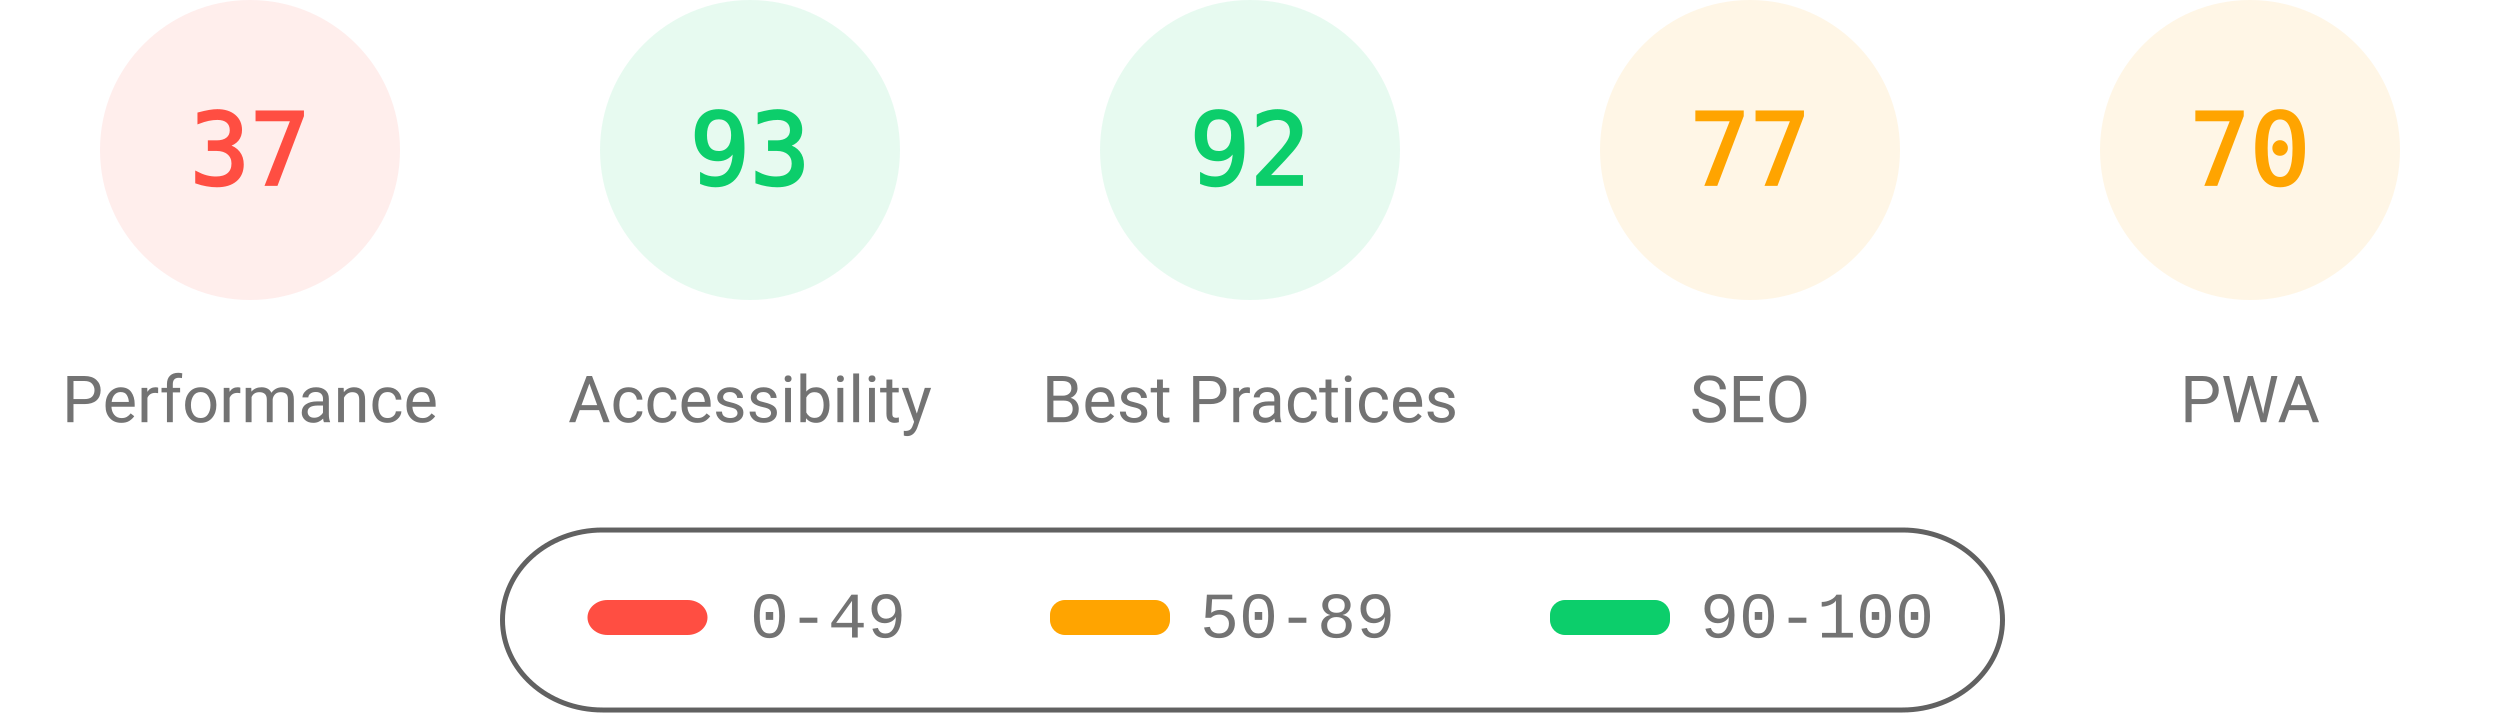
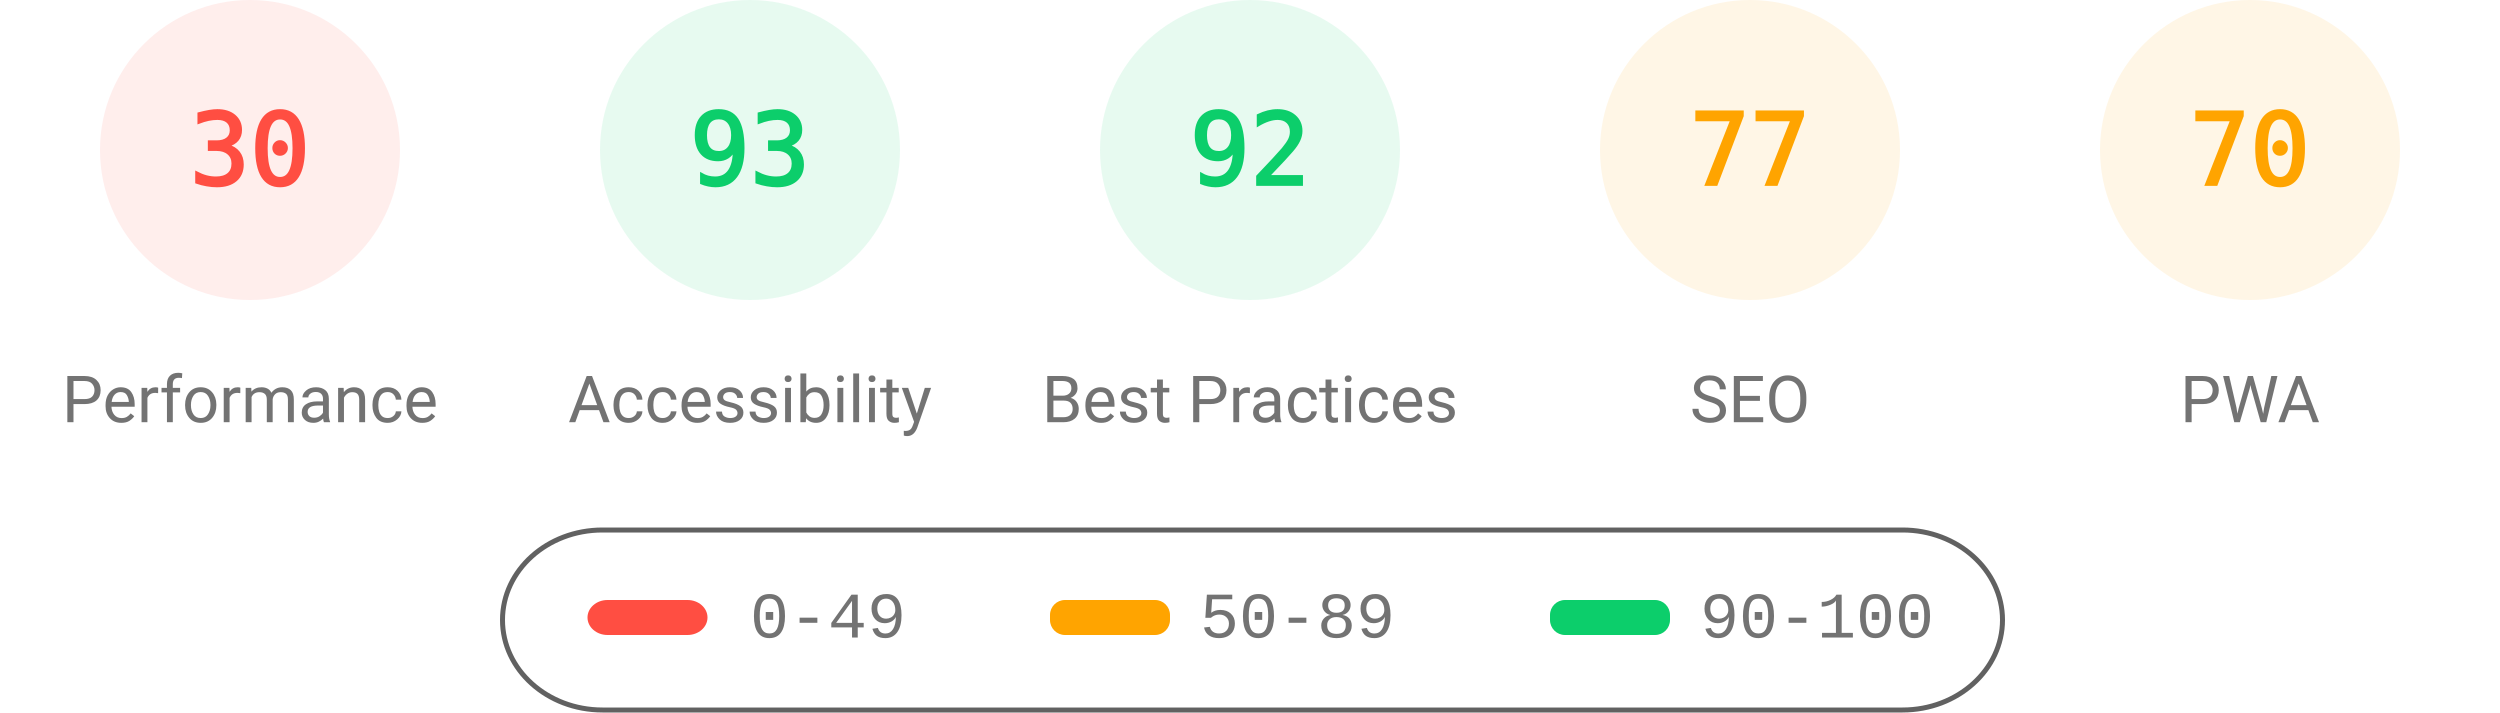
<svg xmlns="http://www.w3.org/2000/svg" fill="none" width="1000" height="285">
  <style>.gauge-base{opacity:.1}.gauge-arc{fill:none;animation-delay:250ms;stroke-linecap:round;transform:rotate(-90deg);transform-origin:100px 60px;animation:load-gauge 1s ease forwards}.guage-text{font-size:40px;font-family:monospace;text-align:center}.guage-red{color:#ff4e42;fill:#ff4e42;stroke:#ff4e42}.guage-orange{color:#ffa400;fill:#ffa400;stroke:#ffa400}.guage-green{color:#0cce6b;fill:#0cce6b;stroke:#0cce6b}.guage-undefined{color:#5c5c5c;fill:#5c5c5c;stroke:#5c5c5c}.guage-title{color:#737373;fill:#737373;stroke:none;font-size:26px;line-height:26px;font-family:Roboto,Halvetica,Arial,sans-serif}@keyframes load-gauge{from{stroke-dasharray:0 352.858}}</style>
  <svg class="guage-div guage-perf guage-red" viewBox="0 0 200 200" width="200" height="200">
    <circle class="gauge-base" r="56" cx="100" cy="60" stroke-width="8" />
-     <circle class="gauge-arc guage-arc-1" r="56" cx="100" cy="60" stroke-width="8" style="stroke-dasharray:130.187,351.858" />
-     <text class="guage-text" x="100" y="60" alignment-baseline="central" dominant-baseline="central" text-anchor="middle">37</text>
+     <circle class="gauge-arc guage-arc-1" r="56" cx="100" cy="60" stroke-width="8" style="stroke-dasharray:105.557,351.858" />
+     <text class="guage-text" x="100" y="60" alignment-baseline="central" dominant-baseline="central" text-anchor="middle">30</text>
    <text class="guage-title" x="100" y="160" alignment-baseline="central" dominant-baseline="central" text-anchor="middle">Performance</text>
  </svg>
  <svg class="guage-div guage-acc guage-green" viewBox="0 0 200 200" width="200" height="200" x="200">
    <circle class="gauge-base" r="56" cx="100" cy="60" stroke-width="8" />
    <circle class="gauge-arc guage-arc-2" r="56" cx="100" cy="60" stroke-width="8" style="stroke-dasharray:327.228,351.858" />
    <text class="guage-text" x="100" y="60" alignment-baseline="central" dominant-baseline="central" text-anchor="middle">93</text>
    <text class="guage-title" x="100" y="160" alignment-baseline="central" dominant-baseline="central" text-anchor="middle">Accessibility</text>
  </svg>
  <svg class="guage-div guage-best guage-green" viewBox="0 0 200 200" width="200" height="200" x="400">
    <circle class="gauge-base" r="56" cx="100" cy="60" stroke-width="8" />
    <circle class="gauge-arc guage-arc-3" r="56" cx="100" cy="60" stroke-width="8" style="stroke-dasharray:323.709,351.858" />
    <text class="guage-text" x="100" y="60" alignment-baseline="central" dominant-baseline="central" text-anchor="middle">92</text>
    <text class="guage-title" x="100" y="160" alignment-baseline="central" dominant-baseline="central" text-anchor="middle">Best Practices</text>
  </svg>
  <svg class="guage-div guage-seo guage-orange" viewBox="0 0 200 200" width="200" height="200" x="600">
    <circle class="gauge-base" r="56" cx="100" cy="60" stroke-width="8" />
    <circle class="gauge-arc guage-arc-4" r="56" cx="100" cy="60" stroke-width="8" style="stroke-dasharray:270.931,351.858" />
    <text class="guage-text" x="100" y="60" alignment-baseline="central" dominant-baseline="central" text-anchor="middle">77</text>
    <text class="guage-title" x="100" y="160" alignment-baseline="central" dominant-baseline="central" text-anchor="middle">SEO</text>
  </svg>
  <svg class="guage-div guage-pwa guage-orange" viewBox="0 0 200 200" width="200" height="200" x="800">
    <circle class="gauge-base" r="56" cx="100" cy="60" stroke-width="8" />
    <circle class="gauge-arc guage-arc-4" r="56" cx="100" cy="60" stroke-width="8" style="stroke-dasharray:246.301,351.858" />
    <text class="guage-text" x="100" y="60" alignment-baseline="central" dominant-baseline="central" text-anchor="middle">70</text>
    <text class="guage-title" x="100" y="160" alignment-baseline="central" dominant-baseline="central" text-anchor="middle">PWA</text>
  </svg>
  <svg width="604" height="76" x="200" y="210">
    <path fill="none" id="canvas_background" d="M-1-1h604v80H-1z" />
    <rect fill-opacity="0" stroke="#616161" stroke-width="2" rx="40" id="svg_2" height="72" width="600" y="2" x="1" fill="#000" />
    <rect stroke="#000" rx="8" id="svg_3" height="14" width="48" y="30" x="35" stroke-opacity="null" stroke-width="0" fill="#ff4e42" />
    <rect stroke="#000" rx="6" id="svg_4" height="14" width="48" y="30" x="220" stroke-opacity="null" stroke-width="0" fill="#ffa400" />
    <rect stroke="#000" rx="6" id="svg_5" height="14" width="48" y="30" x="420" stroke-opacity="null" stroke-width="0" fill="#0cce6b" />
    <text xml:space="preserve" text-anchor="start" font-family="'Courier New', Courier, monospace" font-size="26" id="svg_6" y="45" x="100" stroke-opacity="null" stroke-width="0" stroke="#000" fill="#737373">0-49</text>
    <text xml:space="preserve" text-anchor="start" font-family="'Courier New', Courier, monospace" font-size="26" id="svg_7" y="45" x="280" stroke-opacity="null" stroke-width="0" stroke="#000" fill="#737373">50-89</text>
    <text xml:space="preserve" text-anchor="start" font-family="'Courier New', Courier, monospace" font-size="26" id="svg_8" y="45" x="480" stroke-opacity="null" stroke-width="0" stroke="#000" fill="#737373">90-100</text>
  </svg>
</svg>
